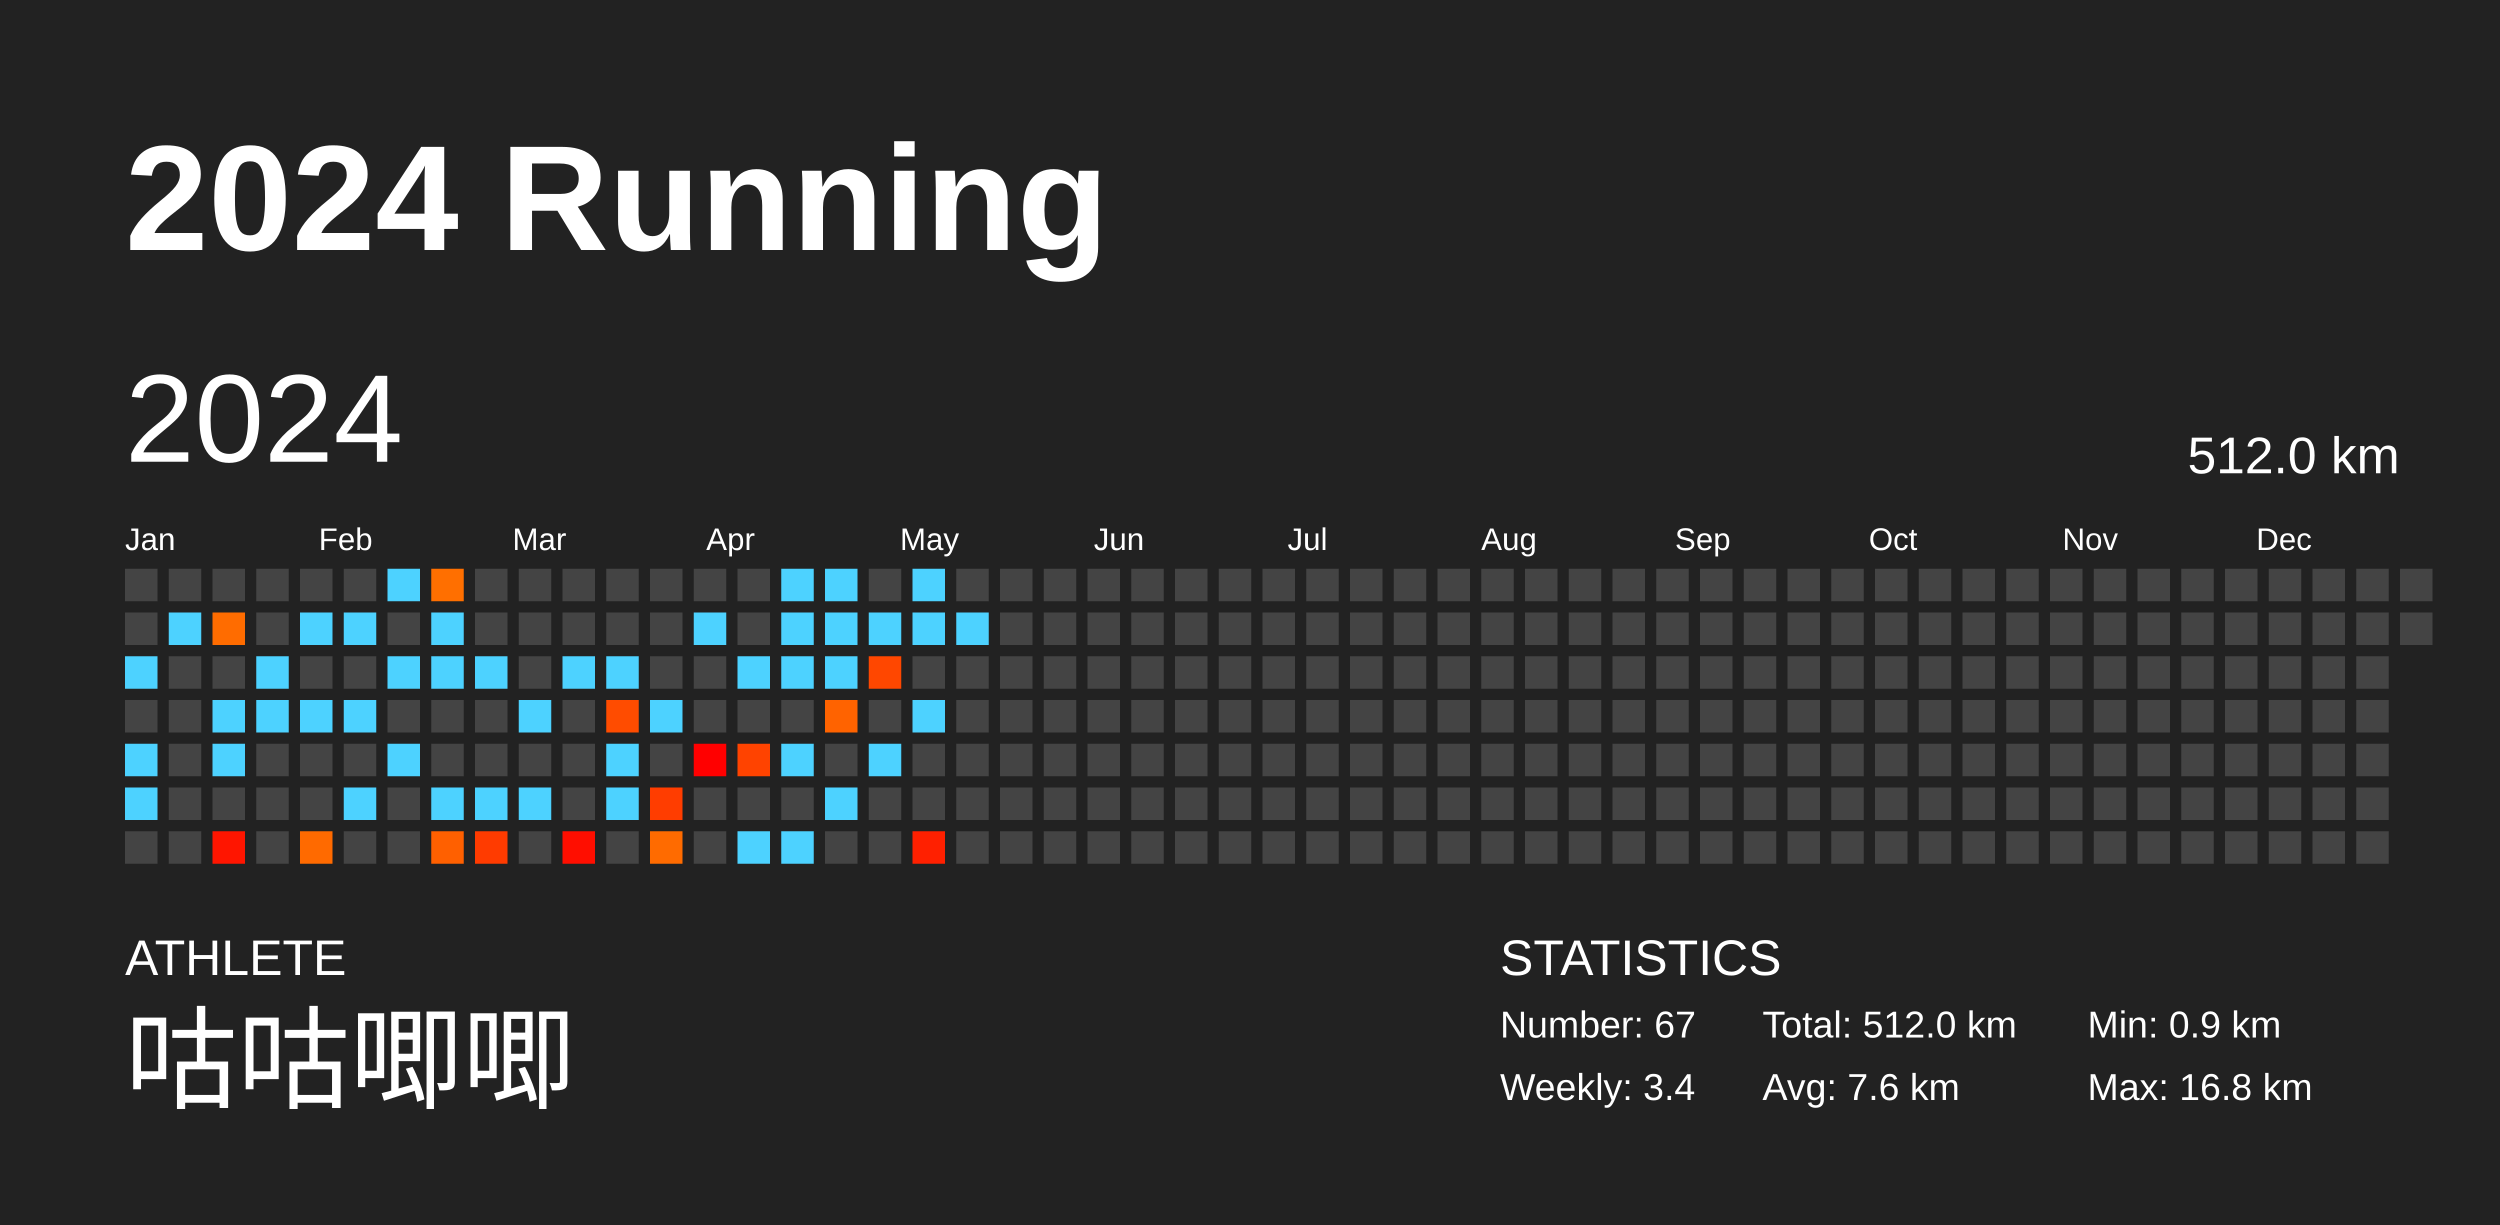
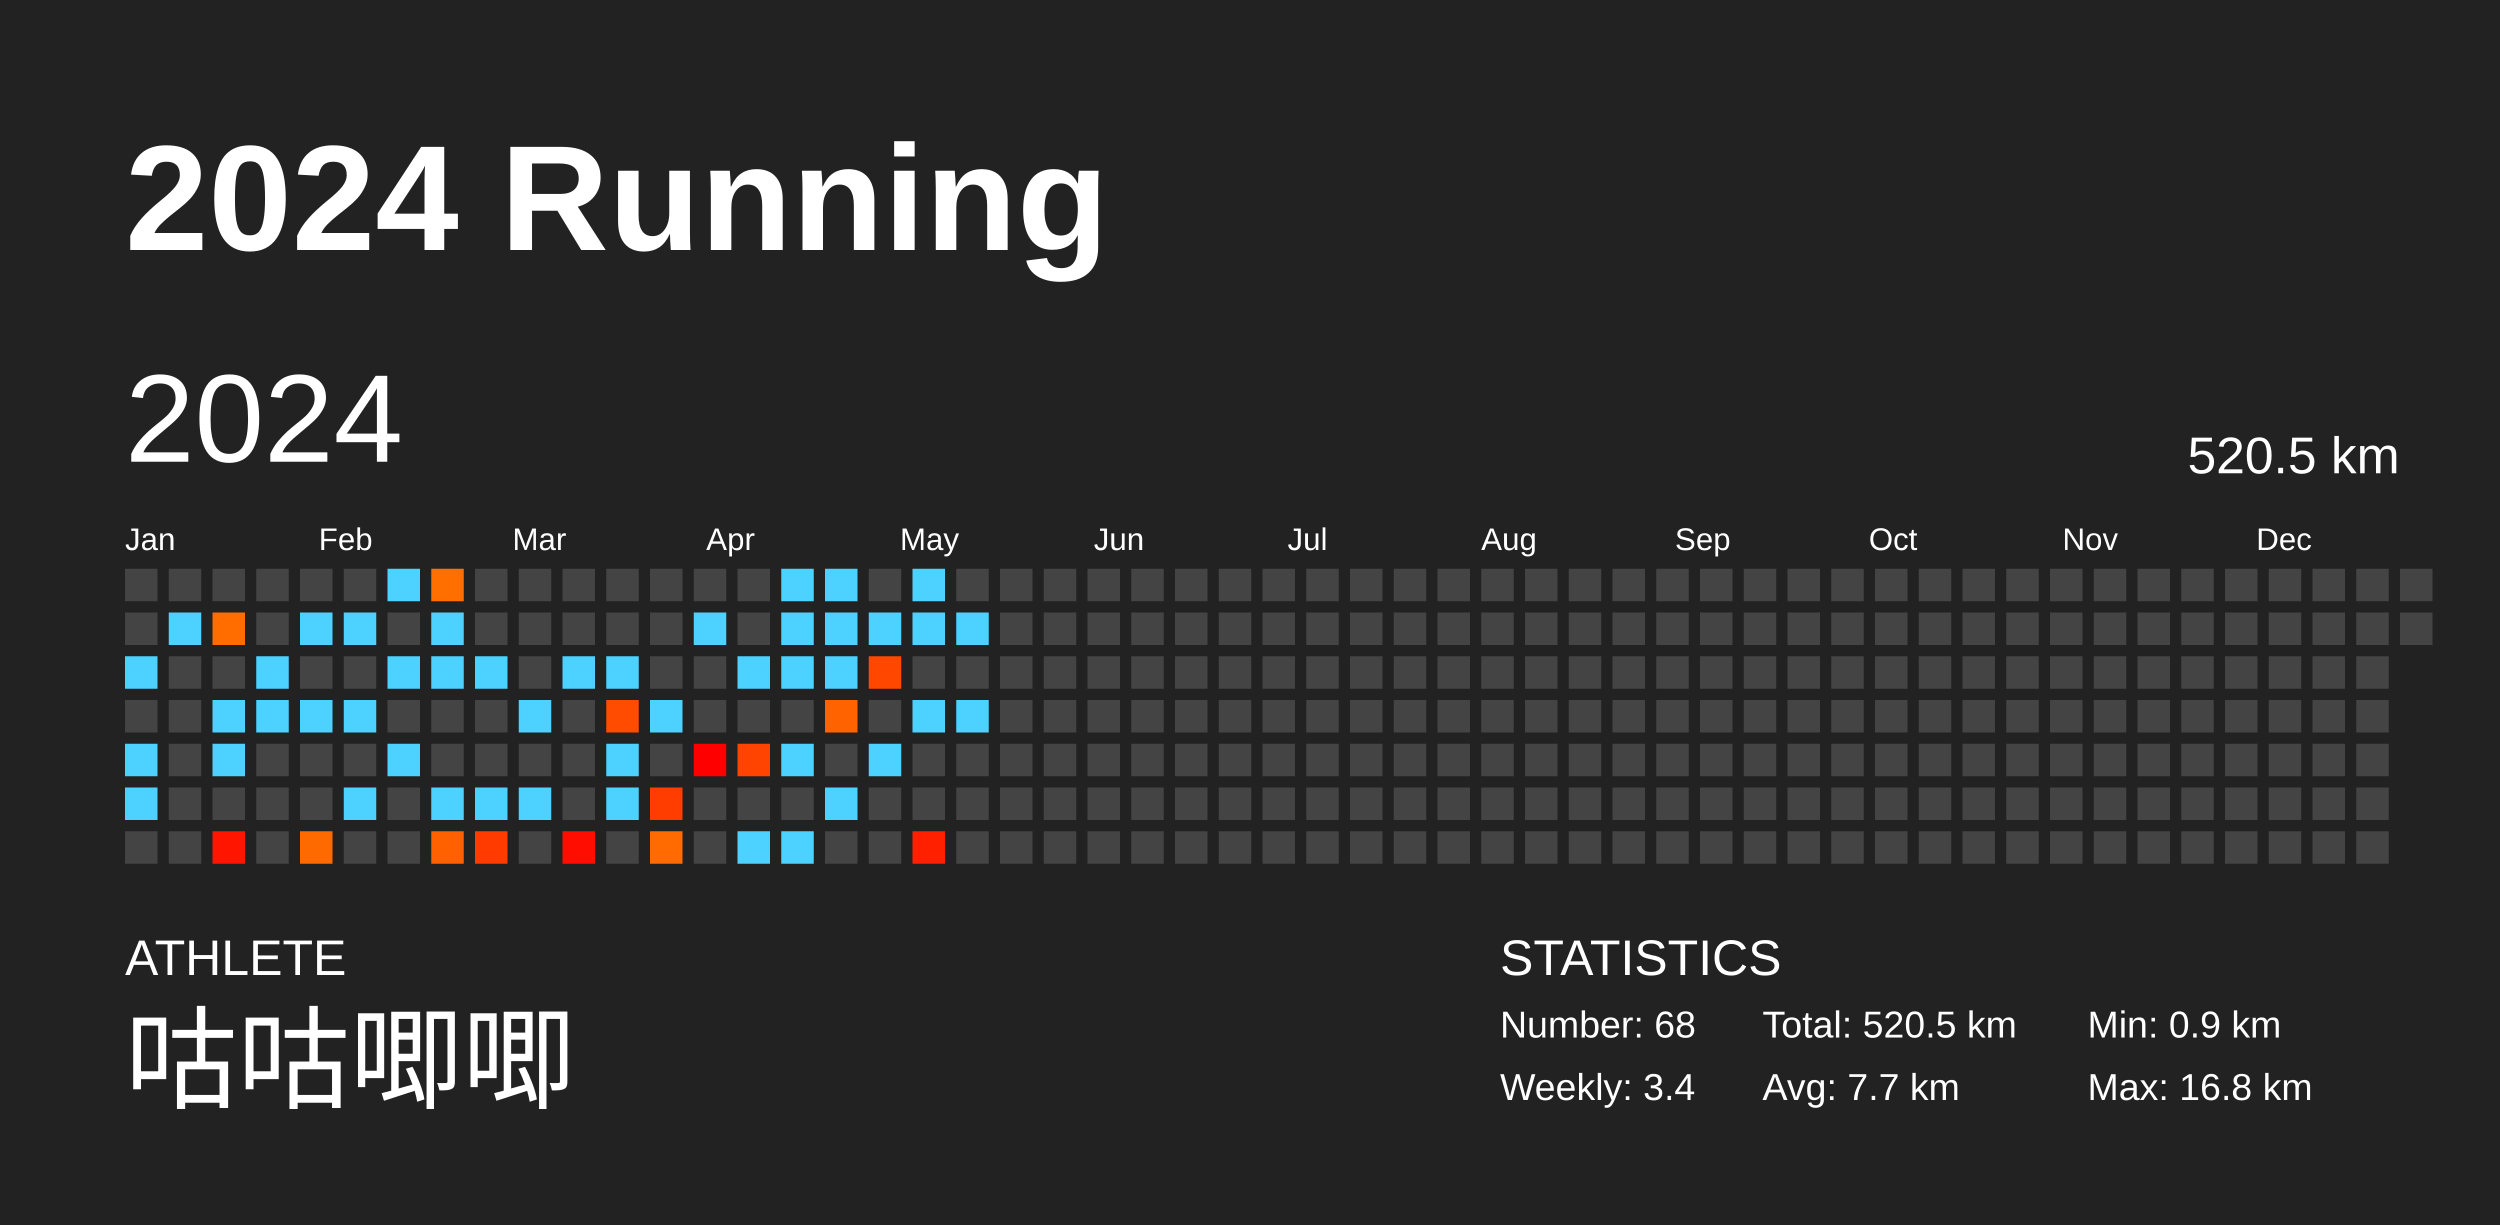
<svg xmlns="http://www.w3.org/2000/svg" baseProfile="full" height="98mm" version="1.1" viewBox="0,0,200,98" width="200mm">
  <defs />
  <rect fill="#222222" height="98" width="200" x="0" y="0" />
  <text fill="#FFFFFF" style="font-size:12px; font-family:Arial; font-weight:bold;" x="10" y="20">2024 Running</text>
  <text fill="#FFFFFF" style="font-size:4px; font-family:Arial" x="10" y="78">ATHLETE</text>
  <text fill="#FFFFFF" style="font-size:9px; font-family:Arial" x="10" y="88">咕咕唧唧</text>
  <text fill="#FFFFFF" style="font-size:4px; font-family:Arial" x="120" y="78">STATISTICS</text>
-   <text fill="#FFFFFF" style="font-size:3px; font-family:Arial" x="120" y="83">Number: 67</text>
+   <text fill="#FFFFFF" style="font-size:3px; font-family:Arial" x="120" y="83">Number: 68</text>
  <text fill="#FFFFFF" style="font-size:3px; font-family:Arial" x="120" y="88">Weekly: 3.4</text>
-   <text fill="#FFFFFF" style="font-size:3px; font-family:Arial" x="141" y="83">Total: 512.0 km</text>
-   <text fill="#FFFFFF" style="font-size:3px; font-family:Arial" x="141" y="88">Avg: 7.6 km</text>
+   <text fill="#FFFFFF" style="font-size:3px; font-family:Arial" x="141" y="83">Total: 520.5 km</text>
+   <text fill="#FFFFFF" style="font-size:3px; font-family:Arial" x="141" y="88">Avg: 7.7 km</text>
  <text fill="#FFFFFF" style="font-size:3px; font-family:Arial" x="167" y="83">Min: 0.9 km</text>
  <text fill="#FFFFFF" style="font-size:3px; font-family:Arial" x="167" y="88">Max: 16.8 km</text>
  <text dominant-baseline="hanging" fill="#FFFFFF" style="font-size:10.0px; font-family:Arial;" x="10" y="30">2024</text>
-   <text dominant-baseline="hanging" fill="#FFFFFF" style="font-size:4.125px; font-family:Arial;" x="175" y="35">512.0 km</text>
+   <text dominant-baseline="hanging" fill="#FFFFFF" style="font-size:4.125px; font-family:Arial;" x="175" y="35">520.5 km</text>
  <text fill="#FFFFFF" style="font-size:2.5px; font-family:Arial" x="10.0" y="44">Jan</text>
  <text fill="#FFFFFF" style="font-size:2.5px; font-family:Arial" x="25.5" y="44">Feb</text>
  <text fill="#FFFFFF" style="font-size:2.5px; font-family:Arial" x="41.0" y="44">Mar</text>
  <text fill="#FFFFFF" style="font-size:2.5px; font-family:Arial" x="56.5" y="44">Apr</text>
  <text fill="#FFFFFF" style="font-size:2.5px; font-family:Arial" x="72.0" y="44">May</text>
  <text fill="#FFFFFF" style="font-size:2.5px; font-family:Arial" x="87.5" y="44">Jun</text>
  <text fill="#FFFFFF" style="font-size:2.5px; font-family:Arial" x="103.0" y="44">Jul</text>
  <text fill="#FFFFFF" style="font-size:2.5px; font-family:Arial" x="118.5" y="44">Aug</text>
  <text fill="#FFFFFF" style="font-size:2.5px; font-family:Arial" x="134.0" y="44">Sep</text>
  <text fill="#FFFFFF" style="font-size:2.5px; font-family:Arial" x="149.5" y="44">Oct</text>
  <text fill="#FFFFFF" style="font-size:2.5px; font-family:Arial" x="165.0" y="44">Nov</text>
  <text fill="#FFFFFF" style="font-size:2.5px; font-family:Arial" x="180.5" y="44">Dec</text>
  <rect fill="#444444" height="2.6" width="2.6" x="10.0" y="45.5" />
  <rect fill="#444444" height="2.6" width="2.6" x="10.0" y="49.0" />
  <rect fill="#4dd2ff" height="2.6" width="2.6" x="10.0" y="52.5" />
  <rect fill="#444444" height="2.6" width="2.6" x="10.0" y="56.0" />
  <rect fill="#4dd2ff" height="2.6" width="2.6" x="10.0" y="59.5" />
  <rect fill="#4dd2ff" height="2.6" width="2.6" x="10.0" y="63.0" />
  <rect fill="#444444" height="2.6" width="2.6" x="10.0" y="66.5" />
  <rect fill="#444444" height="2.6" width="2.6" x="13.5" y="45.5" />
  <rect fill="#4dd2ff" height="2.6" width="2.6" x="13.5" y="49.0" />
  <rect fill="#444444" height="2.6" width="2.6" x="13.5" y="52.5" />
  <rect fill="#444444" height="2.6" width="2.6" x="13.5" y="56.0" />
  <rect fill="#444444" height="2.6" width="2.6" x="13.5" y="59.5" />
  <rect fill="#444444" height="2.6" width="2.6" x="13.5" y="63.0" />
  <rect fill="#444444" height="2.6" width="2.6" x="13.5" y="66.5" />
  <rect fill="#444444" height="2.6" width="2.6" x="17.0" y="45.5" />
  <rect fill="#ff6c00" height="2.6" width="2.6" x="17.0" y="49.0" />
  <rect fill="#444444" height="2.6" width="2.6" x="17.0" y="52.5" />
  <rect fill="#4dd2ff" height="2.6" width="2.6" x="17.0" y="56.0" />
  <rect fill="#4dd2ff" height="2.6" width="2.6" x="17.0" y="59.5" />
  <rect fill="#444444" height="2.6" width="2.6" x="17.0" y="63.0" />
  <rect fill="#ff1500" height="2.6" width="2.6" x="17.0" y="66.5" />
  <rect fill="#444444" height="2.6" width="2.6" x="20.5" y="45.5" />
  <rect fill="#444444" height="2.6" width="2.6" x="20.5" y="49.0" />
  <rect fill="#4dd2ff" height="2.6" width="2.6" x="20.5" y="52.5" />
  <rect fill="#4dd2ff" height="2.6" width="2.6" x="20.5" y="56.0" />
  <rect fill="#444444" height="2.6" width="2.6" x="20.5" y="59.5" />
  <rect fill="#444444" height="2.6" width="2.6" x="20.5" y="63.0" />
  <rect fill="#444444" height="2.6" width="2.6" x="20.5" y="66.5" />
  <rect fill="#444444" height="2.6" width="2.6" x="24.0" y="45.5" />
  <rect fill="#4dd2ff" height="2.6" width="2.6" x="24.0" y="49.0" />
  <rect fill="#444444" height="2.6" width="2.6" x="24.0" y="52.5" />
  <rect fill="#4dd2ff" height="2.6" width="2.6" x="24.0" y="56.0" />
  <rect fill="#444444" height="2.6" width="2.6" x="24.0" y="59.5" />
  <rect fill="#444444" height="2.6" width="2.6" x="24.0" y="63.0" />
  <rect fill="#ff6a00" height="2.6" width="2.6" x="24.0" y="66.5" />
  <rect fill="#444444" height="2.6" width="2.6" x="27.5" y="45.5" />
  <rect fill="#4dd2ff" height="2.6" width="2.6" x="27.5" y="49.0" />
  <rect fill="#444444" height="2.6" width="2.6" x="27.5" y="52.5" />
  <rect fill="#4dd2ff" height="2.6" width="2.6" x="27.5" y="56.0" />
  <rect fill="#444444" height="2.6" width="2.6" x="27.5" y="59.5" />
  <rect fill="#4dd2ff" height="2.6" width="2.6" x="27.5" y="63.0" />
  <rect fill="#444444" height="2.6" width="2.6" x="27.5" y="66.5" />
  <rect fill="#4dd2ff" height="2.6" width="2.6" x="31.0" y="45.5" />
  <rect fill="#444444" height="2.6" width="2.6" x="31.0" y="49.0" />
  <rect fill="#4dd2ff" height="2.6" width="2.6" x="31.0" y="52.5" />
  <rect fill="#444444" height="2.6" width="2.6" x="31.0" y="56.0" />
  <rect fill="#4dd2ff" height="2.6" width="2.6" x="31.0" y="59.5" />
  <rect fill="#444444" height="2.6" width="2.6" x="31.0" y="63.0" />
  <rect fill="#444444" height="2.6" width="2.6" x="31.0" y="66.5" />
  <rect fill="#ff6f00" height="2.6" width="2.6" x="34.5" y="45.5" />
  <rect fill="#4dd2ff" height="2.6" width="2.6" x="34.5" y="49.0" />
  <rect fill="#4dd2ff" height="2.6" width="2.6" x="34.5" y="52.5" />
  <rect fill="#444444" height="2.6" width="2.6" x="34.5" y="56.0" />
  <rect fill="#444444" height="2.6" width="2.6" x="34.5" y="59.5" />
  <rect fill="#4dd2ff" height="2.6" width="2.6" x="34.5" y="63.0" />
  <rect fill="#ff6000" height="2.6" width="2.6" x="34.5" y="66.5" />
  <rect fill="#444444" height="2.6" width="2.6" x="38.0" y="45.5" />
  <rect fill="#444444" height="2.6" width="2.6" x="38.0" y="49.0" />
  <rect fill="#4dd2ff" height="2.6" width="2.6" x="38.0" y="52.5" />
  <rect fill="#444444" height="2.6" width="2.6" x="38.0" y="56.0" />
  <rect fill="#444444" height="2.6" width="2.6" x="38.0" y="59.5" />
  <rect fill="#4dd2ff" height="2.6" width="2.6" x="38.0" y="63.0" />
  <rect fill="#ff3b00" height="2.6" width="2.6" x="38.0" y="66.5" />
  <rect fill="#444444" height="2.6" width="2.6" x="41.5" y="45.5" />
  <rect fill="#444444" height="2.6" width="2.6" x="41.5" y="49.0" />
  <rect fill="#444444" height="2.6" width="2.6" x="41.5" y="52.5" />
  <rect fill="#4dd2ff" height="2.6" width="2.6" x="41.5" y="56.0" />
  <rect fill="#444444" height="2.6" width="2.6" x="41.5" y="59.5" />
  <rect fill="#4dd2ff" height="2.6" width="2.6" x="41.5" y="63.0" />
  <rect fill="#444444" height="2.6" width="2.6" x="41.5" y="66.5" />
  <rect fill="#444444" height="2.6" width="2.6" x="45.0" y="45.5" />
  <rect fill="#444444" height="2.6" width="2.6" x="45.0" y="49.0" />
  <rect fill="#4dd2ff" height="2.6" width="2.6" x="45.0" y="52.5" />
  <rect fill="#444444" height="2.6" width="2.6" x="45.0" y="56.0" />
  <rect fill="#444444" height="2.6" width="2.6" x="45.0" y="59.5" />
  <rect fill="#444444" height="2.6" width="2.6" x="45.0" y="63.0" />
  <rect fill="#ff0e00" height="2.6" width="2.6" x="45.0" y="66.5" />
  <rect fill="#444444" height="2.6" width="2.6" x="48.5" y="45.5" />
  <rect fill="#444444" height="2.6" width="2.6" x="48.5" y="49.0" />
  <rect fill="#4dd2ff" height="2.6" width="2.6" x="48.5" y="52.5" />
  <rect fill="#ff4c00" height="2.6" width="2.6" x="48.5" y="56.0" />
  <rect fill="#4dd2ff" height="2.6" width="2.6" x="48.5" y="59.5" />
  <rect fill="#4dd2ff" height="2.6" width="2.6" x="48.5" y="63.0" />
  <rect fill="#444444" height="2.6" width="2.6" x="48.5" y="66.5" />
  <rect fill="#444444" height="2.6" width="2.6" x="52.0" y="45.5" />
  <rect fill="#444444" height="2.6" width="2.6" x="52.0" y="49.0" />
  <rect fill="#444444" height="2.6" width="2.6" x="52.0" y="52.5" />
  <rect fill="#4dd2ff" height="2.6" width="2.6" x="52.0" y="56.0" />
  <rect fill="#444444" height="2.6" width="2.6" x="52.0" y="59.5" />
  <rect fill="#ff3d00" height="2.6" width="2.6" x="52.0" y="63.0" />
  <rect fill="#ff6b00" height="2.6" width="2.6" x="52.0" y="66.5" />
  <rect fill="#444444" height="2.6" width="2.6" x="55.5" y="45.5" />
  <rect fill="#4dd2ff" height="2.6" width="2.6" x="55.5" y="49.0" />
  <rect fill="#444444" height="2.6" width="2.6" x="55.5" y="52.5" />
  <rect fill="#444444" height="2.6" width="2.6" x="55.5" y="56.0" />
  <rect fill="#ff0000" height="2.6" width="2.6" x="55.5" y="59.5" />
  <rect fill="#444444" height="2.6" width="2.6" x="55.5" y="63.0" />
  <rect fill="#444444" height="2.6" width="2.6" x="55.5" y="66.5" />
  <rect fill="#444444" height="2.6" width="2.6" x="59.0" y="45.5" />
  <rect fill="#444444" height="2.6" width="2.6" x="59.0" y="49.0" />
  <rect fill="#4dd2ff" height="2.6" width="2.6" x="59.0" y="52.5" />
  <rect fill="#444444" height="2.6" width="2.6" x="59.0" y="56.0" />
  <rect fill="#ff4300" height="2.6" width="2.6" x="59.0" y="59.5" />
  <rect fill="#444444" height="2.6" width="2.6" x="59.0" y="63.0" />
  <rect fill="#4dd2ff" height="2.6" width="2.6" x="59.0" y="66.5" />
  <rect fill="#4dd2ff" height="2.6" width="2.6" x="62.5" y="45.5" />
  <rect fill="#4dd2ff" height="2.6" width="2.6" x="62.5" y="49.0" />
  <rect fill="#4dd2ff" height="2.6" width="2.6" x="62.5" y="52.5" />
  <rect fill="#444444" height="2.6" width="2.6" x="62.5" y="56.0" />
  <rect fill="#4dd2ff" height="2.6" width="2.6" x="62.5" y="59.5" />
  <rect fill="#444444" height="2.6" width="2.6" x="62.5" y="63.0" />
  <rect fill="#4dd2ff" height="2.6" width="2.6" x="62.5" y="66.5" />
  <rect fill="#4dd2ff" height="2.6" width="2.6" x="66.0" y="45.5" />
  <rect fill="#4dd2ff" height="2.6" width="2.6" x="66.0" y="49.0" />
  <rect fill="#4dd2ff" height="2.6" width="2.6" x="66.0" y="52.5" />
  <rect fill="#ff6300" height="2.6" width="2.6" x="66.0" y="56.0" />
  <rect fill="#444444" height="2.6" width="2.6" x="66.0" y="59.5" />
  <rect fill="#4dd2ff" height="2.6" width="2.6" x="66.0" y="63.0" />
  <rect fill="#444444" height="2.6" width="2.6" x="66.0" y="66.5" />
  <rect fill="#444444" height="2.6" width="2.6" x="69.5" y="45.5" />
  <rect fill="#4dd2ff" height="2.6" width="2.6" x="69.5" y="49.0" />
  <rect fill="#ff4700" height="2.6" width="2.6" x="69.5" y="52.5" />
  <rect fill="#444444" height="2.6" width="2.6" x="69.5" y="56.0" />
  <rect fill="#4dd2ff" height="2.6" width="2.6" x="69.5" y="59.5" />
  <rect fill="#444444" height="2.6" width="2.6" x="69.5" y="63.0" />
  <rect fill="#444444" height="2.6" width="2.6" x="69.5" y="66.5" />
  <rect fill="#4dd2ff" height="2.6" width="2.6" x="73.0" y="45.5" />
  <rect fill="#4dd2ff" height="2.6" width="2.6" x="73.0" y="49.0" />
  <rect fill="#444444" height="2.6" width="2.6" x="73.0" y="52.5" />
  <rect fill="#4dd2ff" height="2.6" width="2.6" x="73.0" y="56.0" />
  <rect fill="#444444" height="2.6" width="2.6" x="73.0" y="59.5" />
  <rect fill="#444444" height="2.6" width="2.6" x="73.0" y="63.0" />
  <rect fill="#ff2000" height="2.6" width="2.6" x="73.0" y="66.5" />
  <rect fill="#444444" height="2.6" width="2.6" x="76.5" y="45.5" />
  <rect fill="#4dd2ff" height="2.6" width="2.6" x="76.5" y="49.0" />
  <rect fill="#444444" height="2.6" width="2.6" x="76.5" y="52.5" />
-   <rect fill="#444444" height="2.6" width="2.6" x="76.5" y="56.0" />
+   <rect fill="#4dd2ff" height="2.6" width="2.6" x="76.5" y="56.0" />
  <rect fill="#444444" height="2.6" width="2.6" x="76.5" y="59.5" />
  <rect fill="#444444" height="2.6" width="2.6" x="76.5" y="63.0" />
  <rect fill="#444444" height="2.6" width="2.6" x="76.5" y="66.5" />
  <rect fill="#444444" height="2.6" width="2.6" x="80.0" y="45.5" />
  <rect fill="#444444" height="2.6" width="2.6" x="80.0" y="49.0" />
  <rect fill="#444444" height="2.6" width="2.6" x="80.0" y="52.5" />
  <rect fill="#444444" height="2.6" width="2.6" x="80.0" y="56.0" />
  <rect fill="#444444" height="2.6" width="2.6" x="80.0" y="59.5" />
  <rect fill="#444444" height="2.6" width="2.6" x="80.0" y="63.0" />
  <rect fill="#444444" height="2.6" width="2.6" x="80.0" y="66.5" />
  <rect fill="#444444" height="2.6" width="2.6" x="83.5" y="45.5" />
  <rect fill="#444444" height="2.6" width="2.6" x="83.5" y="49.0" />
  <rect fill="#444444" height="2.6" width="2.6" x="83.5" y="52.5" />
  <rect fill="#444444" height="2.6" width="2.6" x="83.5" y="56.0" />
  <rect fill="#444444" height="2.6" width="2.6" x="83.5" y="59.5" />
  <rect fill="#444444" height="2.6" width="2.6" x="83.5" y="63.0" />
  <rect fill="#444444" height="2.6" width="2.6" x="83.5" y="66.5" />
  <rect fill="#444444" height="2.6" width="2.6" x="87.0" y="45.5" />
  <rect fill="#444444" height="2.6" width="2.6" x="87.0" y="49.0" />
  <rect fill="#444444" height="2.6" width="2.6" x="87.0" y="52.5" />
  <rect fill="#444444" height="2.6" width="2.6" x="87.0" y="56.0" />
  <rect fill="#444444" height="2.6" width="2.6" x="87.0" y="59.5" />
  <rect fill="#444444" height="2.6" width="2.6" x="87.0" y="63.0" />
  <rect fill="#444444" height="2.6" width="2.6" x="87.0" y="66.5" />
  <rect fill="#444444" height="2.6" width="2.6" x="90.5" y="45.5" />
  <rect fill="#444444" height="2.6" width="2.6" x="90.5" y="49.0" />
  <rect fill="#444444" height="2.6" width="2.6" x="90.5" y="52.5" />
  <rect fill="#444444" height="2.6" width="2.6" x="90.5" y="56.0" />
  <rect fill="#444444" height="2.6" width="2.6" x="90.5" y="59.5" />
  <rect fill="#444444" height="2.6" width="2.6" x="90.5" y="63.0" />
  <rect fill="#444444" height="2.6" width="2.6" x="90.5" y="66.5" />
  <rect fill="#444444" height="2.6" width="2.6" x="94.0" y="45.5" />
  <rect fill="#444444" height="2.6" width="2.6" x="94.0" y="49.0" />
  <rect fill="#444444" height="2.6" width="2.6" x="94.0" y="52.5" />
  <rect fill="#444444" height="2.6" width="2.6" x="94.0" y="56.0" />
  <rect fill="#444444" height="2.6" width="2.6" x="94.0" y="59.5" />
  <rect fill="#444444" height="2.6" width="2.6" x="94.0" y="63.0" />
  <rect fill="#444444" height="2.6" width="2.6" x="94.0" y="66.5" />
  <rect fill="#444444" height="2.6" width="2.6" x="97.5" y="45.5" />
  <rect fill="#444444" height="2.6" width="2.6" x="97.5" y="49.0" />
  <rect fill="#444444" height="2.6" width="2.6" x="97.5" y="52.5" />
  <rect fill="#444444" height="2.6" width="2.6" x="97.5" y="56.0" />
  <rect fill="#444444" height="2.6" width="2.6" x="97.5" y="59.5" />
  <rect fill="#444444" height="2.6" width="2.6" x="97.5" y="63.0" />
  <rect fill="#444444" height="2.6" width="2.6" x="97.5" y="66.5" />
  <rect fill="#444444" height="2.6" width="2.6" x="101.0" y="45.5" />
  <rect fill="#444444" height="2.6" width="2.6" x="101.0" y="49.0" />
  <rect fill="#444444" height="2.6" width="2.6" x="101.0" y="52.5" />
  <rect fill="#444444" height="2.6" width="2.6" x="101.0" y="56.0" />
  <rect fill="#444444" height="2.6" width="2.6" x="101.0" y="59.5" />
  <rect fill="#444444" height="2.6" width="2.6" x="101.0" y="63.0" />
  <rect fill="#444444" height="2.6" width="2.6" x="101.0" y="66.5" />
  <rect fill="#444444" height="2.6" width="2.6" x="104.5" y="45.5" />
  <rect fill="#444444" height="2.6" width="2.6" x="104.5" y="49.0" />
  <rect fill="#444444" height="2.6" width="2.6" x="104.5" y="52.5" />
  <rect fill="#444444" height="2.6" width="2.6" x="104.5" y="56.0" />
  <rect fill="#444444" height="2.6" width="2.6" x="104.5" y="59.5" />
  <rect fill="#444444" height="2.6" width="2.6" x="104.5" y="63.0" />
  <rect fill="#444444" height="2.6" width="2.6" x="104.5" y="66.5" />
  <rect fill="#444444" height="2.6" width="2.6" x="108.0" y="45.5" />
  <rect fill="#444444" height="2.6" width="2.6" x="108.0" y="49.0" />
  <rect fill="#444444" height="2.6" width="2.6" x="108.0" y="52.5" />
  <rect fill="#444444" height="2.6" width="2.6" x="108.0" y="56.0" />
  <rect fill="#444444" height="2.6" width="2.6" x="108.0" y="59.5" />
  <rect fill="#444444" height="2.6" width="2.6" x="108.0" y="63.0" />
  <rect fill="#444444" height="2.6" width="2.6" x="108.0" y="66.5" />
  <rect fill="#444444" height="2.6" width="2.6" x="111.5" y="45.5" />
  <rect fill="#444444" height="2.6" width="2.6" x="111.5" y="49.0" />
  <rect fill="#444444" height="2.6" width="2.6" x="111.5" y="52.5" />
  <rect fill="#444444" height="2.6" width="2.6" x="111.5" y="56.0" />
  <rect fill="#444444" height="2.6" width="2.6" x="111.5" y="59.5" />
  <rect fill="#444444" height="2.6" width="2.6" x="111.5" y="63.0" />
  <rect fill="#444444" height="2.6" width="2.6" x="111.5" y="66.5" />
  <rect fill="#444444" height="2.6" width="2.6" x="115.0" y="45.5" />
  <rect fill="#444444" height="2.6" width="2.6" x="115.0" y="49.0" />
  <rect fill="#444444" height="2.6" width="2.6" x="115.0" y="52.5" />
  <rect fill="#444444" height="2.6" width="2.6" x="115.0" y="56.0" />
  <rect fill="#444444" height="2.6" width="2.6" x="115.0" y="59.5" />
  <rect fill="#444444" height="2.6" width="2.6" x="115.0" y="63.0" />
  <rect fill="#444444" height="2.6" width="2.6" x="115.0" y="66.5" />
  <rect fill="#444444" height="2.6" width="2.6" x="118.5" y="45.5" />
  <rect fill="#444444" height="2.6" width="2.6" x="118.5" y="49.0" />
  <rect fill="#444444" height="2.6" width="2.6" x="118.5" y="52.5" />
  <rect fill="#444444" height="2.6" width="2.6" x="118.5" y="56.0" />
  <rect fill="#444444" height="2.6" width="2.6" x="118.5" y="59.5" />
  <rect fill="#444444" height="2.6" width="2.6" x="118.5" y="63.0" />
  <rect fill="#444444" height="2.6" width="2.6" x="118.5" y="66.5" />
  <rect fill="#444444" height="2.6" width="2.6" x="122.0" y="45.5" />
  <rect fill="#444444" height="2.6" width="2.6" x="122.0" y="49.0" />
  <rect fill="#444444" height="2.6" width="2.6" x="122.0" y="52.5" />
  <rect fill="#444444" height="2.6" width="2.6" x="122.0" y="56.0" />
  <rect fill="#444444" height="2.6" width="2.6" x="122.0" y="59.5" />
  <rect fill="#444444" height="2.6" width="2.6" x="122.0" y="63.0" />
  <rect fill="#444444" height="2.6" width="2.6" x="122.0" y="66.5" />
  <rect fill="#444444" height="2.6" width="2.6" x="125.5" y="45.5" />
  <rect fill="#444444" height="2.6" width="2.6" x="125.5" y="49.0" />
  <rect fill="#444444" height="2.6" width="2.6" x="125.5" y="52.5" />
  <rect fill="#444444" height="2.6" width="2.6" x="125.5" y="56.0" />
  <rect fill="#444444" height="2.6" width="2.6" x="125.5" y="59.5" />
  <rect fill="#444444" height="2.6" width="2.6" x="125.5" y="63.0" />
  <rect fill="#444444" height="2.6" width="2.6" x="125.5" y="66.5" />
  <rect fill="#444444" height="2.6" width="2.6" x="129.0" y="45.5" />
  <rect fill="#444444" height="2.6" width="2.6" x="129.0" y="49.0" />
  <rect fill="#444444" height="2.6" width="2.6" x="129.0" y="52.5" />
  <rect fill="#444444" height="2.6" width="2.6" x="129.0" y="56.0" />
  <rect fill="#444444" height="2.6" width="2.6" x="129.0" y="59.5" />
  <rect fill="#444444" height="2.6" width="2.6" x="129.0" y="63.0" />
  <rect fill="#444444" height="2.6" width="2.6" x="129.0" y="66.5" />
  <rect fill="#444444" height="2.6" width="2.6" x="132.5" y="45.5" />
  <rect fill="#444444" height="2.6" width="2.6" x="132.5" y="49.0" />
  <rect fill="#444444" height="2.6" width="2.6" x="132.5" y="52.5" />
  <rect fill="#444444" height="2.6" width="2.6" x="132.5" y="56.0" />
  <rect fill="#444444" height="2.6" width="2.6" x="132.5" y="59.5" />
  <rect fill="#444444" height="2.6" width="2.6" x="132.5" y="63.0" />
  <rect fill="#444444" height="2.6" width="2.6" x="132.5" y="66.5" />
  <rect fill="#444444" height="2.6" width="2.6" x="136.0" y="45.5" />
  <rect fill="#444444" height="2.6" width="2.6" x="136.0" y="49.0" />
  <rect fill="#444444" height="2.6" width="2.6" x="136.0" y="52.5" />
  <rect fill="#444444" height="2.6" width="2.6" x="136.0" y="56.0" />
  <rect fill="#444444" height="2.6" width="2.6" x="136.0" y="59.5" />
  <rect fill="#444444" height="2.6" width="2.6" x="136.0" y="63.0" />
  <rect fill="#444444" height="2.6" width="2.6" x="136.0" y="66.5" />
  <rect fill="#444444" height="2.6" width="2.6" x="139.5" y="45.5" />
  <rect fill="#444444" height="2.6" width="2.6" x="139.5" y="49.0" />
  <rect fill="#444444" height="2.6" width="2.6" x="139.5" y="52.5" />
  <rect fill="#444444" height="2.6" width="2.6" x="139.5" y="56.0" />
  <rect fill="#444444" height="2.6" width="2.6" x="139.5" y="59.5" />
  <rect fill="#444444" height="2.6" width="2.6" x="139.5" y="63.0" />
  <rect fill="#444444" height="2.6" width="2.6" x="139.5" y="66.5" />
  <rect fill="#444444" height="2.6" width="2.6" x="143.0" y="45.5" />
  <rect fill="#444444" height="2.6" width="2.6" x="143.0" y="49.0" />
  <rect fill="#444444" height="2.6" width="2.6" x="143.0" y="52.5" />
  <rect fill="#444444" height="2.6" width="2.6" x="143.0" y="56.0" />
  <rect fill="#444444" height="2.6" width="2.6" x="143.0" y="59.5" />
  <rect fill="#444444" height="2.6" width="2.6" x="143.0" y="63.0" />
  <rect fill="#444444" height="2.6" width="2.6" x="143.0" y="66.5" />
  <rect fill="#444444" height="2.6" width="2.6" x="146.5" y="45.5" />
  <rect fill="#444444" height="2.6" width="2.6" x="146.5" y="49.0" />
  <rect fill="#444444" height="2.6" width="2.6" x="146.5" y="52.5" />
  <rect fill="#444444" height="2.6" width="2.6" x="146.5" y="56.0" />
  <rect fill="#444444" height="2.6" width="2.6" x="146.5" y="59.5" />
  <rect fill="#444444" height="2.6" width="2.6" x="146.5" y="63.0" />
  <rect fill="#444444" height="2.6" width="2.6" x="146.5" y="66.5" />
  <rect fill="#444444" height="2.6" width="2.6" x="150.0" y="45.5" />
  <rect fill="#444444" height="2.6" width="2.6" x="150.0" y="49.0" />
  <rect fill="#444444" height="2.6" width="2.6" x="150.0" y="52.5" />
  <rect fill="#444444" height="2.6" width="2.6" x="150.0" y="56.0" />
  <rect fill="#444444" height="2.6" width="2.6" x="150.0" y="59.5" />
  <rect fill="#444444" height="2.6" width="2.6" x="150.0" y="63.0" />
  <rect fill="#444444" height="2.6" width="2.6" x="150.0" y="66.5" />
  <rect fill="#444444" height="2.6" width="2.6" x="153.5" y="45.5" />
  <rect fill="#444444" height="2.6" width="2.6" x="153.5" y="49.0" />
  <rect fill="#444444" height="2.6" width="2.6" x="153.5" y="52.5" />
  <rect fill="#444444" height="2.6" width="2.6" x="153.5" y="56.0" />
  <rect fill="#444444" height="2.6" width="2.6" x="153.5" y="59.5" />
  <rect fill="#444444" height="2.6" width="2.6" x="153.5" y="63.0" />
  <rect fill="#444444" height="2.6" width="2.6" x="153.5" y="66.5" />
  <rect fill="#444444" height="2.6" width="2.6" x="157.0" y="45.5" />
  <rect fill="#444444" height="2.6" width="2.6" x="157.0" y="49.0" />
  <rect fill="#444444" height="2.6" width="2.6" x="157.0" y="52.5" />
  <rect fill="#444444" height="2.6" width="2.6" x="157.0" y="56.0" />
  <rect fill="#444444" height="2.6" width="2.6" x="157.0" y="59.5" />
  <rect fill="#444444" height="2.6" width="2.6" x="157.0" y="63.0" />
  <rect fill="#444444" height="2.6" width="2.6" x="157.0" y="66.5" />
  <rect fill="#444444" height="2.6" width="2.6" x="160.5" y="45.5" />
  <rect fill="#444444" height="2.6" width="2.6" x="160.5" y="49.0" />
  <rect fill="#444444" height="2.6" width="2.6" x="160.5" y="52.5" />
  <rect fill="#444444" height="2.6" width="2.6" x="160.5" y="56.0" />
  <rect fill="#444444" height="2.6" width="2.6" x="160.5" y="59.5" />
  <rect fill="#444444" height="2.6" width="2.6" x="160.5" y="63.0" />
  <rect fill="#444444" height="2.6" width="2.6" x="160.5" y="66.5" />
  <rect fill="#444444" height="2.6" width="2.6" x="164.0" y="45.5" />
  <rect fill="#444444" height="2.6" width="2.6" x="164.0" y="49.0" />
  <rect fill="#444444" height="2.6" width="2.6" x="164.0" y="52.5" />
  <rect fill="#444444" height="2.6" width="2.6" x="164.0" y="56.0" />
  <rect fill="#444444" height="2.6" width="2.6" x="164.0" y="59.5" />
  <rect fill="#444444" height="2.6" width="2.6" x="164.0" y="63.0" />
  <rect fill="#444444" height="2.6" width="2.6" x="164.0" y="66.5" />
  <rect fill="#444444" height="2.6" width="2.6" x="167.5" y="45.5" />
  <rect fill="#444444" height="2.6" width="2.6" x="167.5" y="49.0" />
  <rect fill="#444444" height="2.6" width="2.6" x="167.5" y="52.5" />
  <rect fill="#444444" height="2.6" width="2.6" x="167.5" y="56.0" />
  <rect fill="#444444" height="2.6" width="2.6" x="167.5" y="59.5" />
  <rect fill="#444444" height="2.6" width="2.6" x="167.5" y="63.0" />
  <rect fill="#444444" height="2.6" width="2.6" x="167.5" y="66.5" />
  <rect fill="#444444" height="2.6" width="2.6" x="171.0" y="45.5" />
  <rect fill="#444444" height="2.6" width="2.6" x="171.0" y="49.0" />
  <rect fill="#444444" height="2.6" width="2.6" x="171.0" y="52.5" />
  <rect fill="#444444" height="2.6" width="2.6" x="171.0" y="56.0" />
  <rect fill="#444444" height="2.6" width="2.6" x="171.0" y="59.5" />
  <rect fill="#444444" height="2.6" width="2.6" x="171.0" y="63.0" />
  <rect fill="#444444" height="2.6" width="2.6" x="171.0" y="66.5" />
  <rect fill="#444444" height="2.6" width="2.6" x="174.5" y="45.5" />
  <rect fill="#444444" height="2.6" width="2.6" x="174.5" y="49.0" />
  <rect fill="#444444" height="2.6" width="2.6" x="174.5" y="52.5" />
  <rect fill="#444444" height="2.6" width="2.6" x="174.5" y="56.0" />
  <rect fill="#444444" height="2.6" width="2.6" x="174.5" y="59.5" />
  <rect fill="#444444" height="2.6" width="2.6" x="174.5" y="63.0" />
  <rect fill="#444444" height="2.6" width="2.6" x="174.5" y="66.5" />
  <rect fill="#444444" height="2.6" width="2.6" x="178.0" y="45.5" />
  <rect fill="#444444" height="2.6" width="2.6" x="178.0" y="49.0" />
  <rect fill="#444444" height="2.6" width="2.6" x="178.0" y="52.5" />
  <rect fill="#444444" height="2.6" width="2.6" x="178.0" y="56.0" />
  <rect fill="#444444" height="2.6" width="2.6" x="178.0" y="59.5" />
  <rect fill="#444444" height="2.6" width="2.6" x="178.0" y="63.0" />
  <rect fill="#444444" height="2.6" width="2.6" x="178.0" y="66.5" />
  <rect fill="#444444" height="2.6" width="2.6" x="181.5" y="45.5" />
  <rect fill="#444444" height="2.6" width="2.6" x="181.5" y="49.0" />
  <rect fill="#444444" height="2.6" width="2.6" x="181.5" y="52.5" />
  <rect fill="#444444" height="2.6" width="2.6" x="181.5" y="56.0" />
  <rect fill="#444444" height="2.6" width="2.6" x="181.5" y="59.5" />
  <rect fill="#444444" height="2.6" width="2.6" x="181.5" y="63.0" />
  <rect fill="#444444" height="2.6" width="2.6" x="181.5" y="66.5" />
  <rect fill="#444444" height="2.6" width="2.6" x="185.0" y="45.5" />
  <rect fill="#444444" height="2.6" width="2.6" x="185.0" y="49.0" />
  <rect fill="#444444" height="2.6" width="2.6" x="185.0" y="52.5" />
  <rect fill="#444444" height="2.6" width="2.6" x="185.0" y="56.0" />
  <rect fill="#444444" height="2.6" width="2.6" x="185.0" y="59.5" />
  <rect fill="#444444" height="2.6" width="2.6" x="185.0" y="63.0" />
  <rect fill="#444444" height="2.6" width="2.6" x="185.0" y="66.5" />
  <rect fill="#444444" height="2.6" width="2.6" x="188.5" y="45.5" />
  <rect fill="#444444" height="2.6" width="2.6" x="188.5" y="49.0" />
  <rect fill="#444444" height="2.6" width="2.6" x="188.5" y="52.5" />
  <rect fill="#444444" height="2.6" width="2.6" x="188.5" y="56.0" />
  <rect fill="#444444" height="2.6" width="2.6" x="188.5" y="59.5" />
  <rect fill="#444444" height="2.6" width="2.6" x="188.5" y="63.0" />
  <rect fill="#444444" height="2.6" width="2.6" x="188.5" y="66.5" />
  <rect fill="#444444" height="2.6" width="2.6" x="192.0" y="45.5" />
  <rect fill="#444444" height="2.6" width="2.6" x="192.0" y="49.0" />
</svg>
